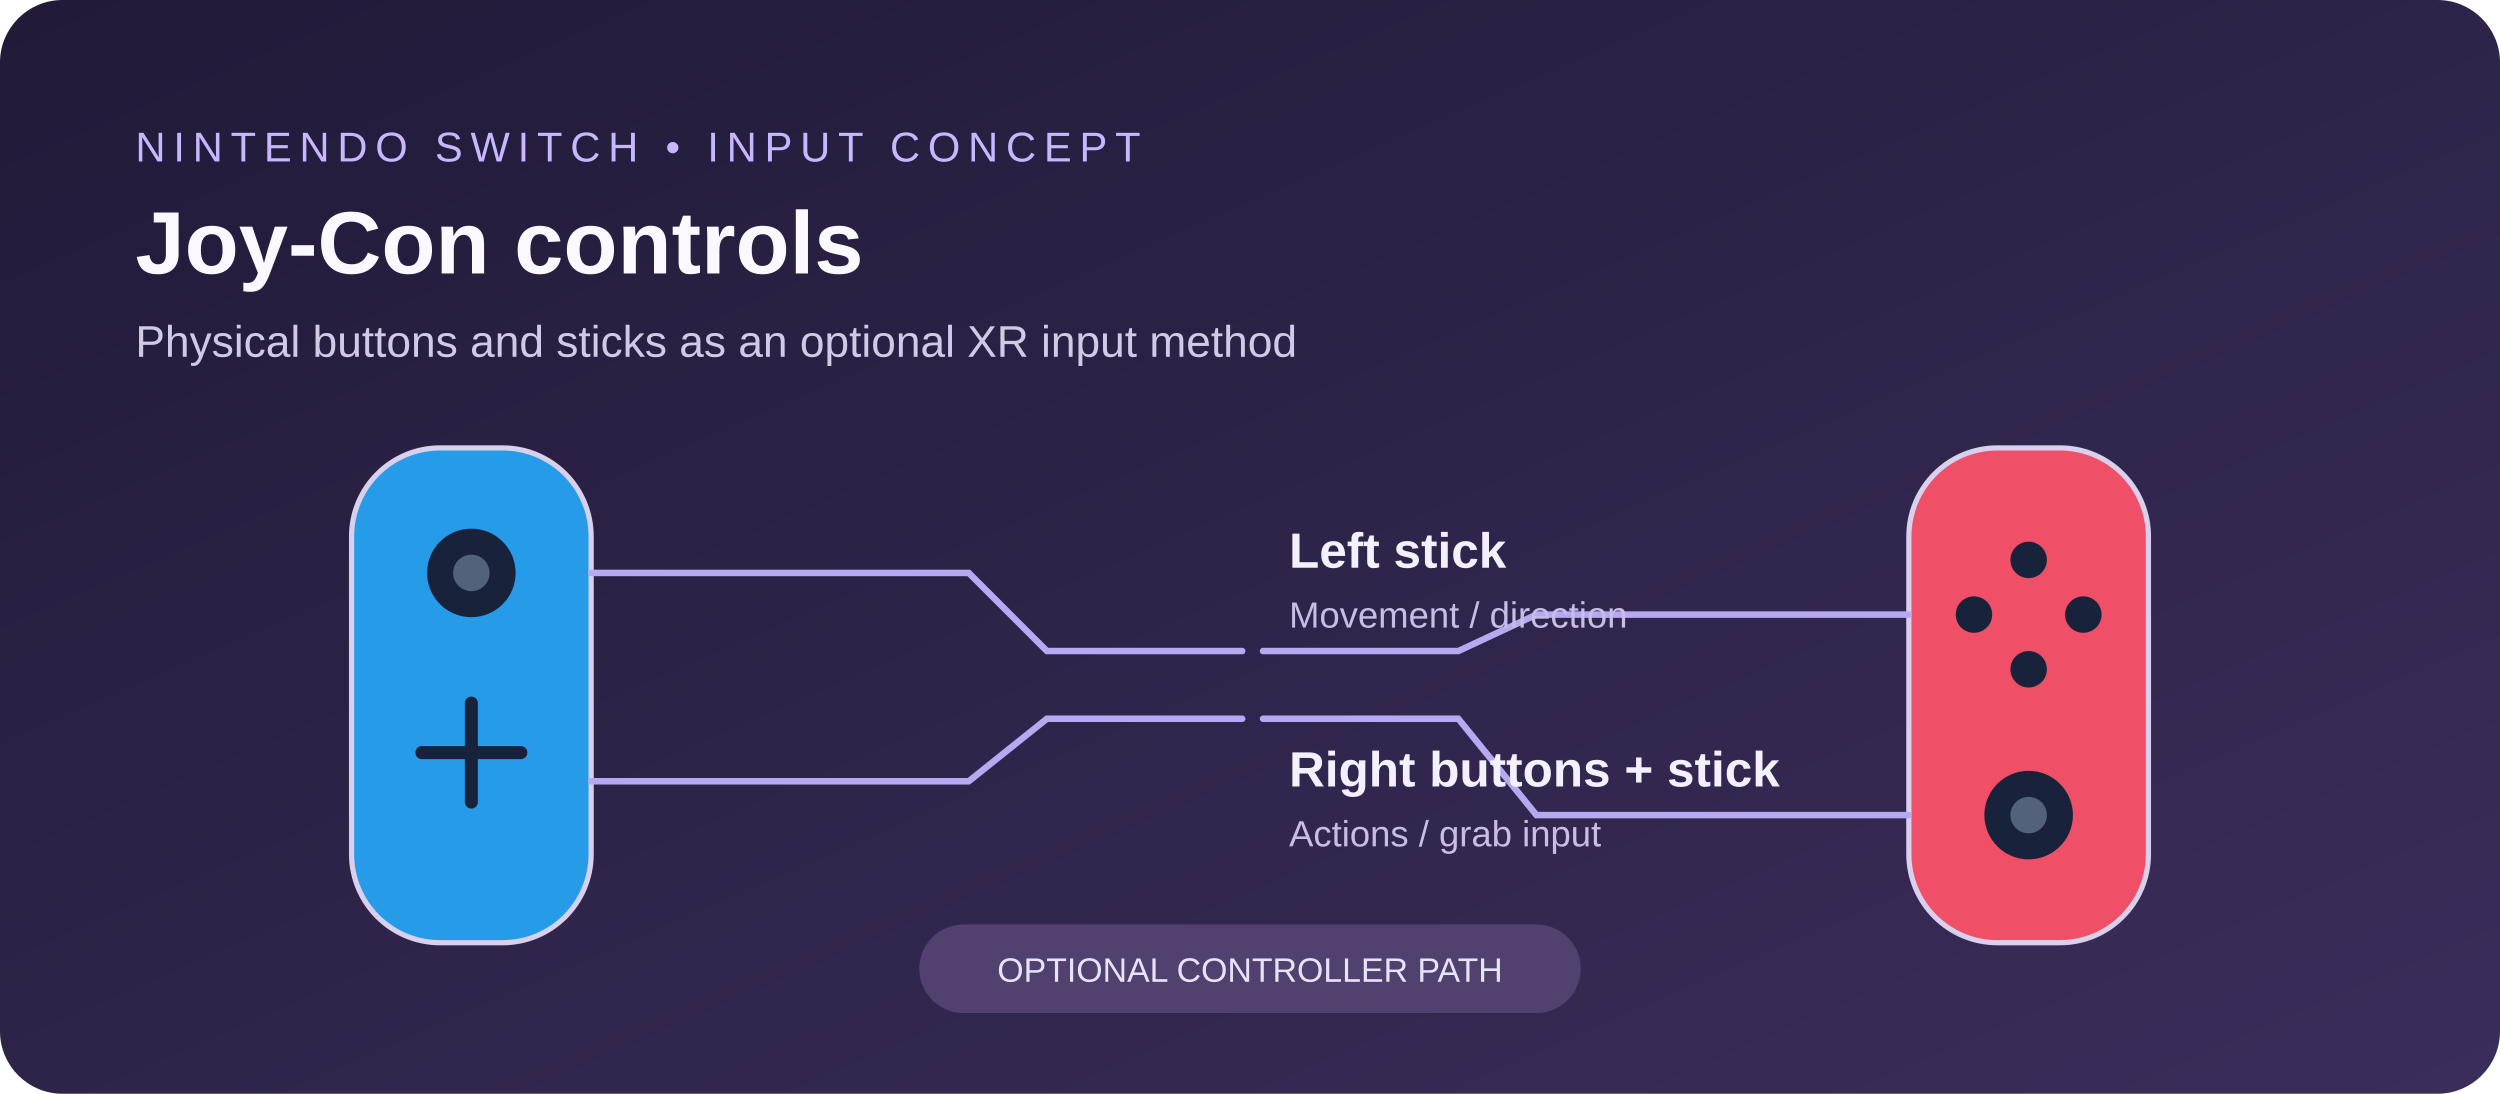
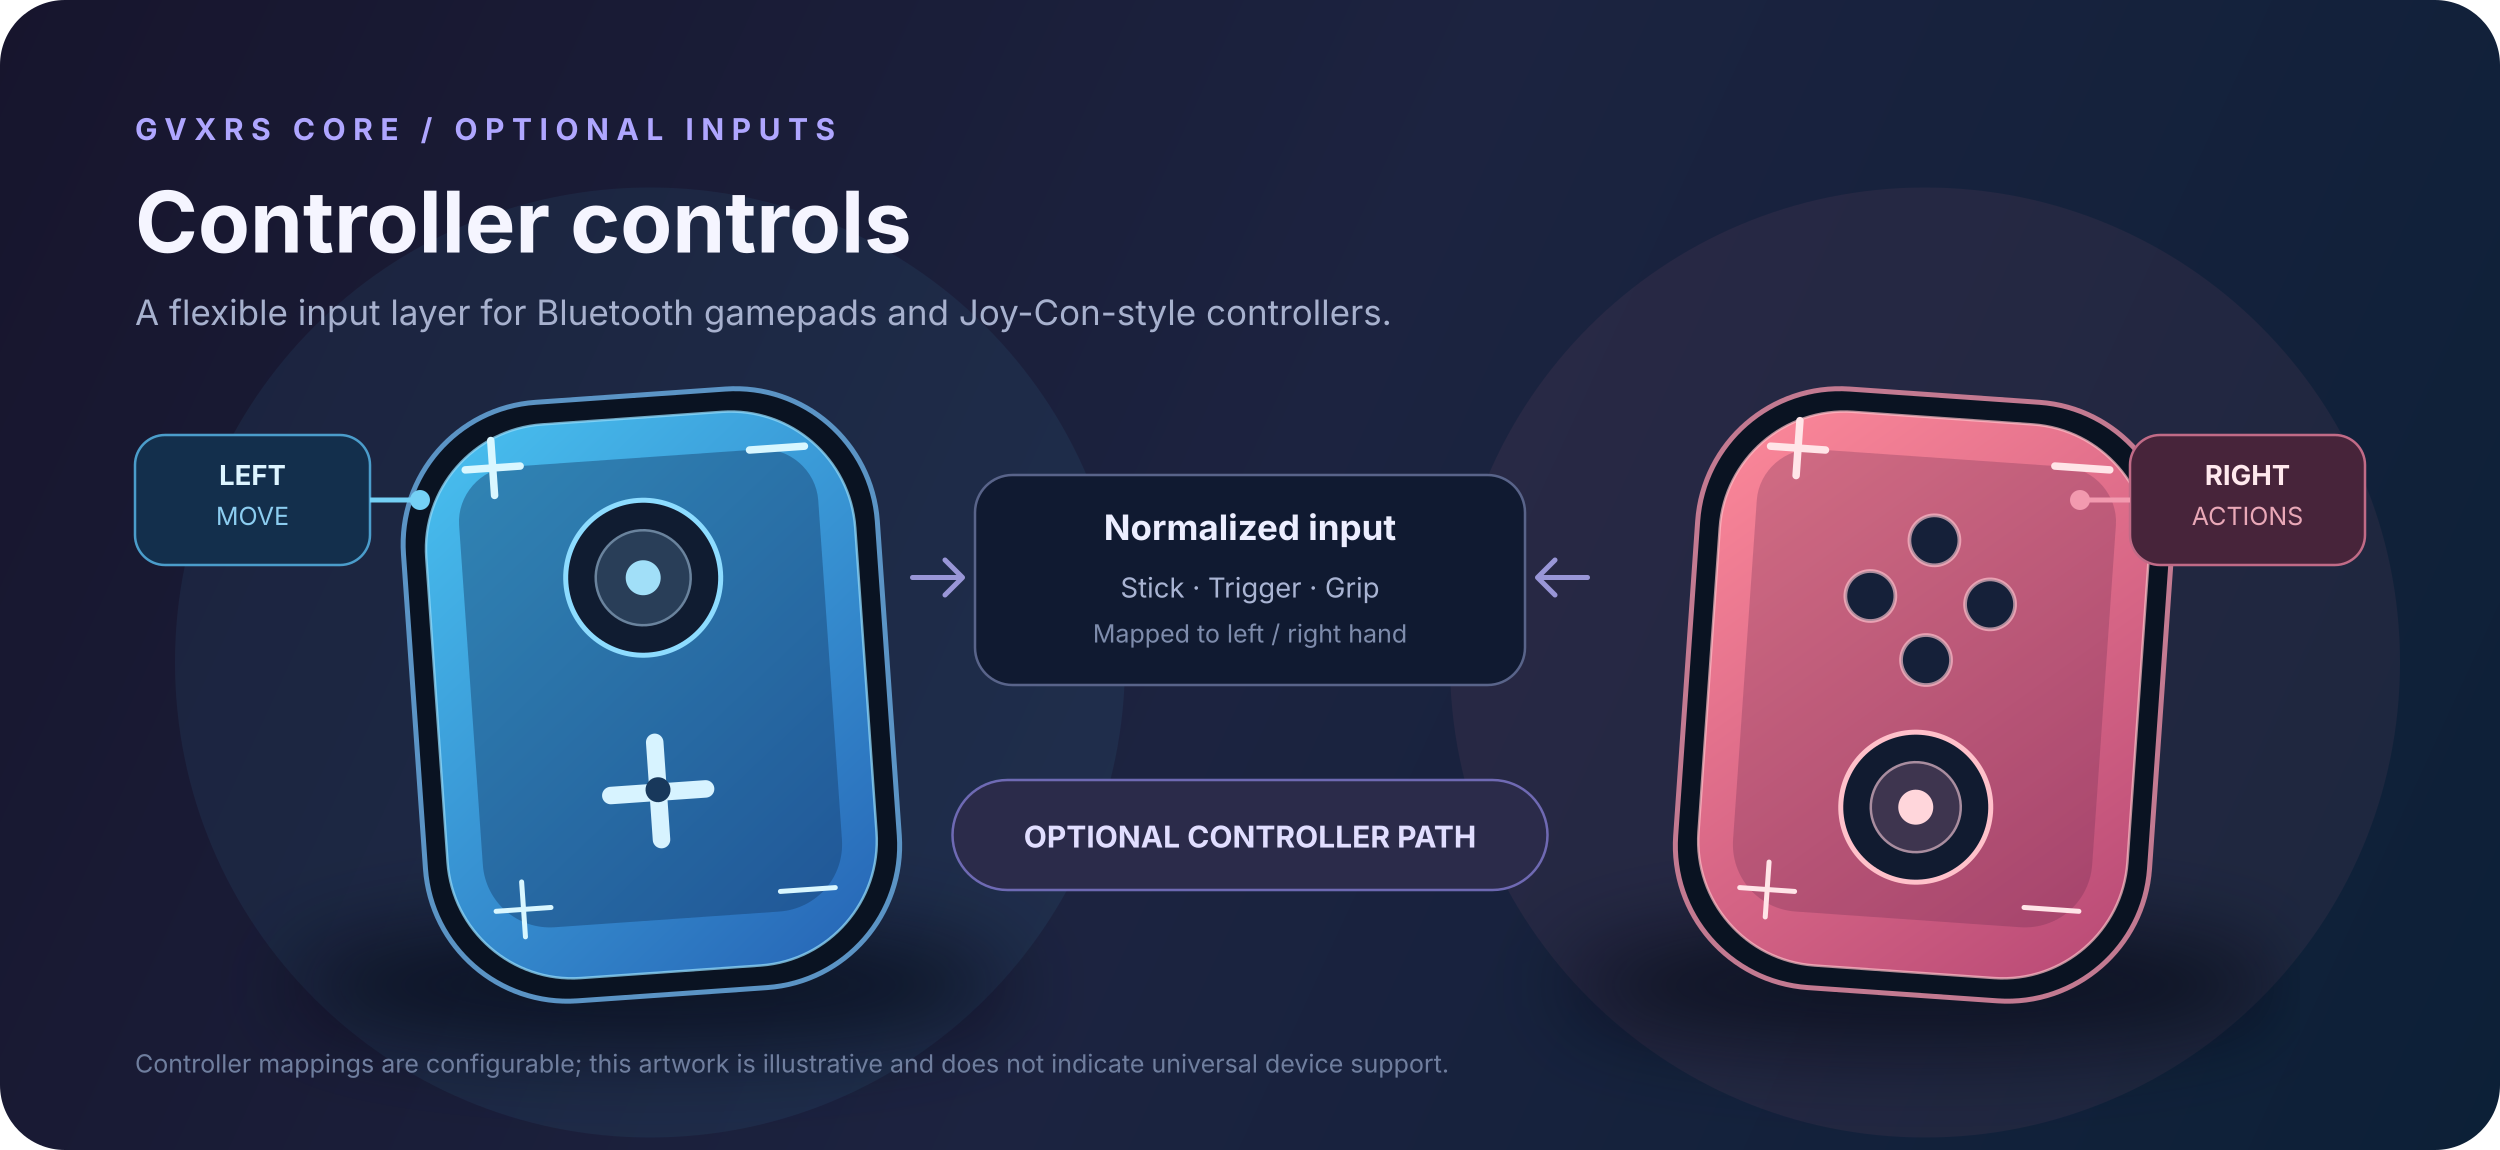
- <svg xmlns="http://www.w3.org/2000/svg" width="960" height="420" viewBox="0 0 960 420" fill="none">
+ <svg xmlns="http://www.w3.org/2000/svg" width="1000" height="460" viewBox="0 0 1000 460" fill="none" role="img" aria-labelledby="title desc">
  <defs>
-     <linearGradient id="bg" x2="1" y2="1">
-       <stop stop-color="#211A38" />
-       <stop offset="1" stop-color="#3B2D5A" />
+     <linearGradient id="bg" x1="0" y1="0" x2="1000" y2="460" gradientUnits="userSpaceOnUse">
+       <stop stop-color="#17152D" />
+       <stop offset=".5" stop-color="#1C2340" />
+       <stop offset="1" stop-color="#0C2037" />
    </linearGradient>
+     <linearGradient id="left" x1="150" y1="165" x2="330" y2="383" gradientUnits="userSpaceOnUse">
+       <stop stop-color="#4BC7F4" />
+       <stop offset="1" stop-color="#2869B8" />
+     </linearGradient>
+     <linearGradient id="right" x1="674" y1="165" x2="854" y2="383" gradientUnits="userSpaceOnUse">
+       <stop stop-color="#FF8B9B" />
+       <stop offset="1" stop-color="#B94A76" />
+     </linearGradient>
+     <linearGradient id="body" x1="0" y1="0" x2="1" y2="1">
+       <stop stop-color="#203653" />
+       <stop offset="1" stop-color="#111B2D" />
+     </linearGradient>
+     <filter id="shadow" x="80" y="115" width="840" height="340" color-interpolation-filters="sRGB" filterUnits="userSpaceOnUse">
+       <feGaussianBlur stdDeviation="17" />
+     </filter>
  </defs>
-   <rect width="960" height="420" rx="24" fill="url(#bg)" />
-   <text x="52" y="62" fill="#C8B7FF" font-family="Arial,sans-serif" font-size="16" letter-spacing="3">NINTENDO SWITCH • INPUT CONCEPT</text>
-   <text x="52" y="105" fill="#FBF8FF" font-family="Arial,sans-serif" font-size="34" font-weight="700">Joy-Con controls</text>
-   <text x="52" y="137" fill="#D2C9E7" font-family="Arial,sans-serif" font-size="17">Physical buttons and sticks as an optional XR input method</text>
-   <g stroke="#D8D0ED" stroke-width="2">
-     <rect x="135" y="172" width="92" height="190" rx="34" fill="#269BE8" />
-     <rect x="733" y="172" width="92" height="190" rx="34" fill="#F04F68" />
+   <rect width="1000" height="460" rx="26" fill="url(#bg)" />
+   <circle cx="260" cy="265" r="190" fill="#4BBDF4" opacity=".07" />
+   <circle cx="770" cy="265" r="190" fill="#F07894" opacity=".07" />
+   <text x="54" y="56" fill="#AFA6FF" font-family="Inter,Arial,sans-serif" font-size="12" font-weight="700" letter-spacing="3">GVXRS CORE  /  OPTIONAL INPUTS</text>
+   <text x="54" y="101" fill="#F5F5FF" font-family="Inter,Arial,sans-serif" font-size="34" font-weight="750">Controller controls</text>
+   <text x="54" y="130" fill="#A7B1CE" font-family="Inter,Arial,sans-serif" font-size="14">A flexible input layer for Bluetooth gamepads and Joy-Con-style controllers.</text>
+   <ellipse cx="260" cy="394" rx="145" ry="25" fill="#020713" opacity=".65" filter="url(#shadow)" />
+   <ellipse cx="770" cy="394" rx="145" ry="25" fill="#020713" opacity=".65" filter="url(#shadow)" />
+   <g transform="rotate(-4 260 270)">
+     <rect x="165" y="158" width="190" height="240" rx="57" fill="#0A1322" stroke="#5B94C5" stroke-width="2" />
+     <rect x="174" y="167" width="172" height="222" rx="50" fill="url(#left)" stroke="#91D9F9" stroke-opacity=".75" />
+     <path d="M188 205c0-12 10-22 22-22h100c12 0 22 10 22 22v136c0 15-12 27-27 27h-90c-15 0-27-12-27-27V205Z" fill="#143B67" fill-opacity=".42" />
+     <circle cx="260" cy="231" r="31" fill="#101C31" stroke="#8DDCFF" stroke-width="2" />
+     <circle cx="260" cy="231" r="19" fill="#293E58" stroke="#6A839D" />
+     <circle cx="260" cy="231" r="7" fill="#A1DFF8" />
+     <path d="M260 297v39m-19-19h38" stroke="#D7F3FF" stroke-width="7" stroke-linecap="round" />
+     <circle cx="260" cy="316" r="5" fill="#18385B" />
+     <path d="M192 183h22m-11-11v22M306 183h22" stroke="#D9F7FF" stroke-width="3" stroke-linecap="round" />
+     <path d="M192 360h22m-11-11v22M306 360h22" stroke="#D9F7FF" stroke-width="2" stroke-linecap="round" />
  </g>
-   <g fill="#18233B">
-     <circle cx="181" cy="220" r="17" />
-     <circle cx="181" cy="220" r="7" fill="#53617A" />
+   <g transform="rotate(4 770 270)">
+     <rect x="675" y="158" width="190" height="240" rx="57" fill="#0A1322" stroke="#C37A91" stroke-width="2" />
+     <rect x="684" y="167" width="172" height="222" rx="50" fill="url(#right)" stroke="#FFC1CA" stroke-opacity=".7" />
+     <path d="M698 205c0-12 10-22 22-22h100c12 0 22 10 22 22v136c0 15-12 27-27 27h-90c-15 0-27-12-27-27V205Z" fill="#5E2548" fill-opacity=".25" />
+     <g fill="#152039" stroke="#FFC7D1" stroke-opacity=".65" stroke-width="1.5">
+       <circle cx="770" cy="216" r="10" />
+       <circle cx="746" cy="240" r="10" />
+       <circle cx="794" cy="240" r="10" />
+       <circle cx="770" cy="264" r="10" />
+     </g>
+     <circle cx="770" cy="323" r="30" fill="#111B30" stroke="#FFC1CA" stroke-width="2" />
+     <circle cx="770" cy="323" r="18" fill="#3E354F" stroke="#A98D9F" />
+     <circle cx="770" cy="323" r="7" fill="#FFD6DB" />
+     <path d="M702 183h22m-11-11v22M816 183h22" stroke="#FFE5E8" stroke-width="3" stroke-linecap="round" />
+     <path d="M702 360h22m-11-11v22M816 360h22" stroke="#FFE5E8" stroke-width="2" stroke-linecap="round" />
  </g>
-   <g stroke="#18233B" stroke-width="5" stroke-linecap="round">
-     <path d="M181 270v38m-19-19h38" />
+   <g font-family="Inter,Arial,sans-serif">
+     <rect x="54" y="174" width="94" height="52" rx="12" fill="#132F4C" stroke="#4B9DCB" />
+     <text x="101" y="194" fill="#DDF5FF" text-anchor="middle" font-size="11" font-weight="700">LEFT</text>
+     <text x="101" y="210" fill="#8CCDF0" text-anchor="middle" font-size="10">MOVE</text>
+     <path d="M148 200h20" stroke="#74D0F5" stroke-width="2" />
+     <circle cx="168" cy="200" r="4" fill="#74D0F5" />
+     <rect x="852" y="174" width="94" height="52" rx="12" fill="#47243A" stroke="#C16B87" />
+     <text x="899" y="194" fill="#FFE9ED" text-anchor="middle" font-size="11" font-weight="700">RIGHT</text>
+     <text x="899" y="210" fill="#E9A8B7" text-anchor="middle" font-size="10">ACTIONS</text>
+     <path d="M852 200h-20" stroke="#F29AAF" stroke-width="2" />
+     <circle cx="832" cy="200" r="4" fill="#F29AAF" />
+     <rect x="390" y="190" width="220" height="84" rx="15" fill="#101A31" stroke="#59648A" />
+     <text x="500" y="216" text-anchor="middle" fill="#ECEEFF" font-size="14" font-weight="700">Normalized input</text>
+     <text x="500" y="239" text-anchor="middle" fill="#A9B4D3" font-size="11">Stick · Trigger · Grip</text>
+     <text x="500" y="257" text-anchor="middle" fill="#7E8CAC" font-size="10">Mapped to left / right hand</text>
+     <path d="M365 231h20m-7-7 7 7-7 7M635 231h-20m7-7-7 7 7 7" stroke="#9996D7" stroke-width="2" stroke-linecap="round" stroke-linejoin="round" />
+     <rect x="381" y="312" width="238" height="44" rx="22" fill="#2B2B4A" stroke="#8179CE" stroke-opacity=".8" />
+     <text x="500" y="339" text-anchor="middle" fill="#E1DEFF" font-size="12" font-weight="700">OPTIONAL CONTROLLER PATH</text>
  </g>
-   <g fill="#18233B">
-     <circle cx="779" cy="215" r="7" />
-     <circle cx="758" cy="236" r="7" />
-     <circle cx="800" cy="236" r="7" />
-     <circle cx="779" cy="257" r="7" />
-     <circle cx="779" cy="313" r="17" />
-     <circle cx="779" cy="313" r="7" fill="#53617A" />
-   </g>
-   <g stroke="#B8A8F2" stroke-width="2.5" stroke-linecap="round">
-     <path d="M227 220h145l30 30h75" />
-     <path d="M733 236H590l-30 14h-75" />
-     <path d="M227 300h145l30-24h75" />
-     <path d="M733 313H590l-30-37h-75" />
-   </g>
-   <g fill="#F5F0FF" font-family="Arial,sans-serif">
-     <text x="495" y="218" font-size="19" font-weight="700">Left stick</text>
-     <text x="495" y="241" font-size="14" fill="#C9BDE6">Movement / direction</text>
-     <text x="495" y="302" font-size="19" font-weight="700">Right buttons + stick</text>
-     <text x="495" y="325" font-size="14" fill="#C9BDE6">Actions / grab input</text>
-   </g>
-   <rect x="353" y="355" width="254" height="34" rx="17" fill="#51416F" />
-   <text x="480" y="377" text-anchor="middle" fill="#EAE3FF" font-family="Arial,sans-serif" font-size="13">OPTIONAL CONTROLLER PATH</text>
+   <text x="54" y="429" fill="#6F7E9E" font-family="Inter,Arial,sans-serif" font-size="10">Controller mappings are configurable; this artwork is illustrative and does not indicate universal device support.</text>
</svg>
